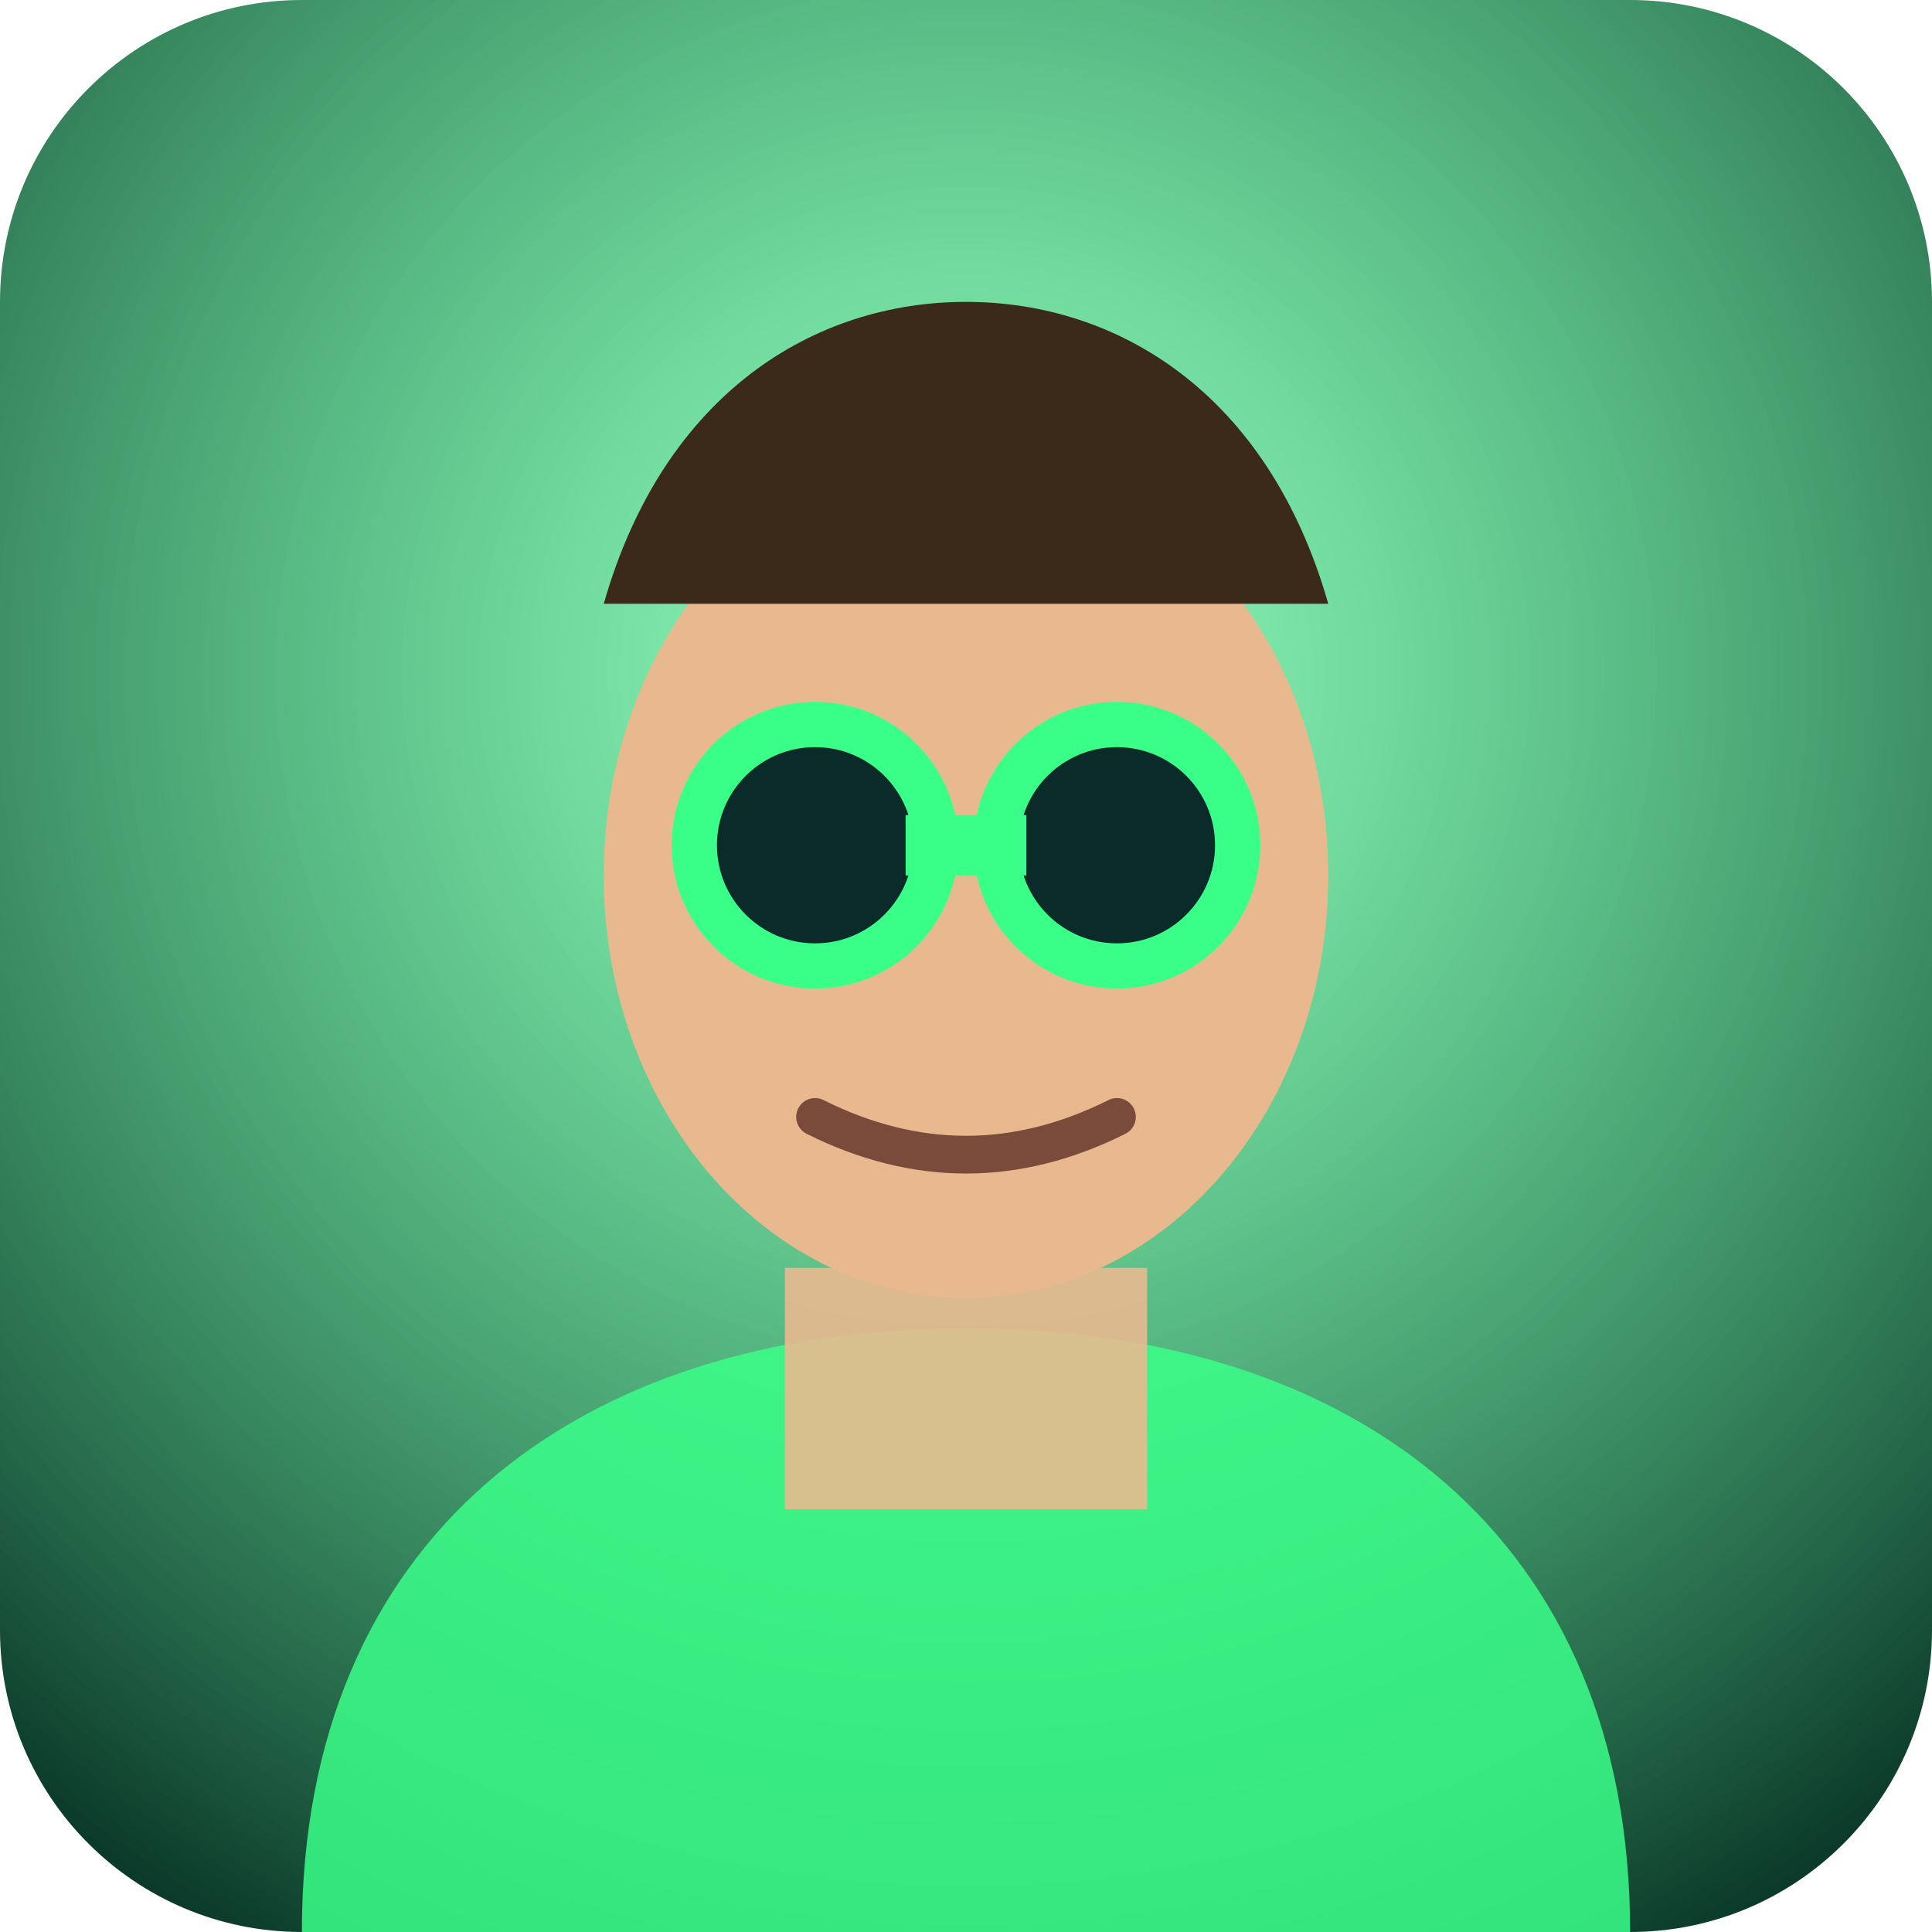
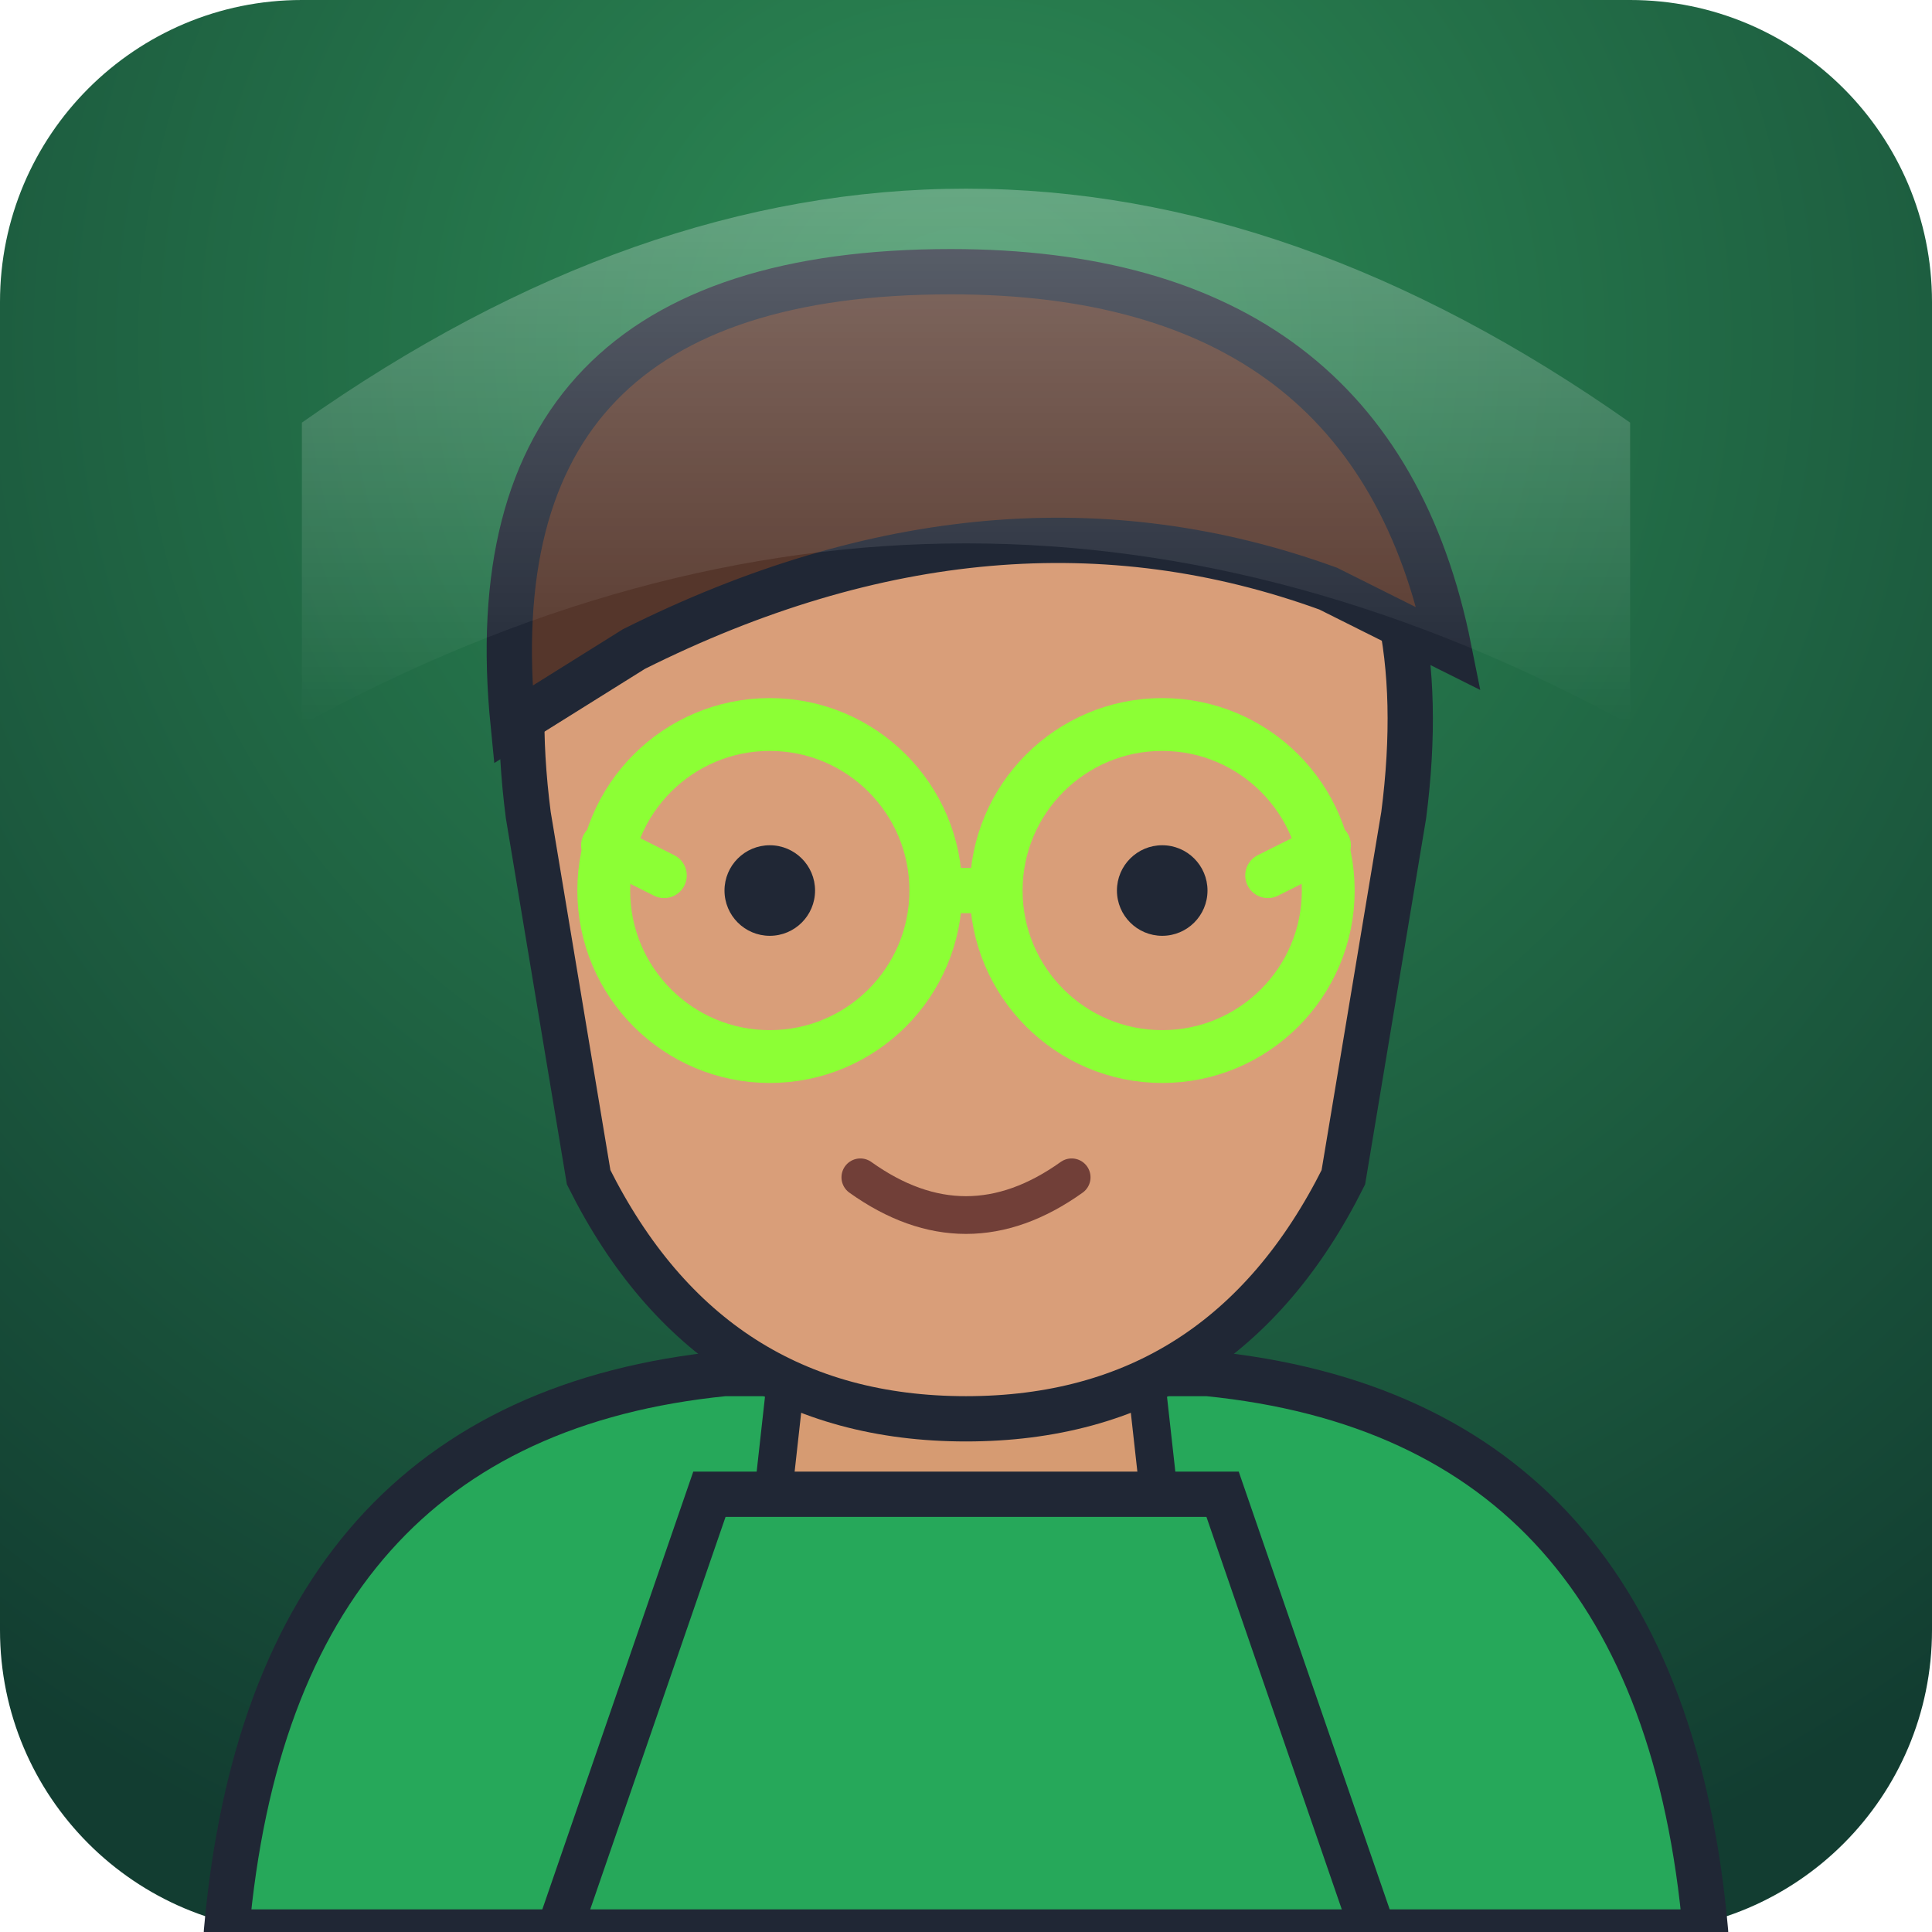
<svg xmlns="http://www.w3.org/2000/svg" viewBox="0 0 128 128">
  <defs>
-     <radialGradient id="g" cx="50%" cy="35%" r="75%">
-       <stop offset="0" stop-color="#39ff88" stop-opacity=".55" />
-       <stop offset="1" stop-color="#0b3a2a" />
+     <radialGradient id="bg" cx="50%" cy="18%" r="85%">
+       <stop offset="0" stop-color="#2d8c55" />
+       <stop offset="1" stop-color="#123d31" />
    </radialGradient>
+     <linearGradient id="shine" x1="0" y1="0" x2="0" y2="1">
+       <stop stop-color="#ffffff" stop-opacity=".28" />
+       <stop offset="1" stop-color="#ffffff" stop-opacity="0" />
+     </linearGradient>
  </defs>
-   <rect width="128" height="128" rx="20" fill="url(#g)" />
-   <path d="M20 128c0-26 18-40 44-40s44 14 44 40z" fill="#39ff88" opacity=".85" />
-   <path d="M52 84h24v16H52z" fill="#e8b98f" opacity=".9" />
-   <ellipse cx="64" cy="58" rx="24" ry="28" fill="#e8b98f" />
-   <path d="M40 40c4-14 14-20 24-20s20 6 24 20z" fill="#3b2a1a" />
-   <circle cx="54" cy="56" r="8" fill="#0b2a2a" stroke="#39ff88" stroke-width="3" />
-   <circle cx="74" cy="56" r="8" fill="#0b2a2a" stroke="#39ff88" stroke-width="3" />
-   <rect x="60" y="54" width="8" height="4" fill="#39ff88" />
-   <path d="M54 74q10 5 20 0" stroke="#7a4a3a" stroke-width="2.5" fill="none" stroke-linecap="round" />
+   <rect width="128" height="128" rx="20" fill="url(#bg)" />
+   <path d="M15 128 Q18 94 48 91 L80 91 Q110 94 113 128Z" fill="#26a85a" stroke="#202735" stroke-width="3" stroke-linejoin="round" />
+   <path d="M53 83 L75 83 L77 101 Q64 110 51 101Z" fill="#d69b72" stroke="#202735" stroke-width="2.5" />
+   <path d="M35 54 Q31 23 64 22 Q97 23 93 54 L89 78 Q81 94 64 94 Q47 94 39 78Z" fill="#d99e79" stroke="#202735" stroke-width="3" />
+   <path d="M34 48 Q31 18 63 18 Q91 18 96 43 L88 39 Q66 31 42 43Z" fill="#55362b" stroke="#202735" stroke-width="3" />
+   <circle cx="51" cy="59" r="11" fill="none" stroke="#8cff35" stroke-width="3.5" />
+   <circle cx="77" cy="59" r="11" fill="none" stroke="#8cff35" stroke-width="3.5" />
+   <path d="M62 59 L66 59 M44 58 L40 56 M84 58 L88 56" stroke="#8cff35" stroke-width="3" stroke-linecap="round" />
+   <circle cx="51" cy="59" r="3" fill="#202735" />
+   <circle cx="77" cy="59" r="3" fill="#202735" />
+   <path d="M57 78 Q64 83 71 78" fill="none" stroke="#713f38" stroke-width="2.5" stroke-linecap="round" />
+   <path d="M47 99 L81 99 L91 128 L37 128Z" fill="#26a85a" stroke="#202735" stroke-width="3" />
+   <path d="M20 28 Q64 -3 108 28 L108 48 Q64 24 20 48Z" fill="url(#shine)" />
</svg>
